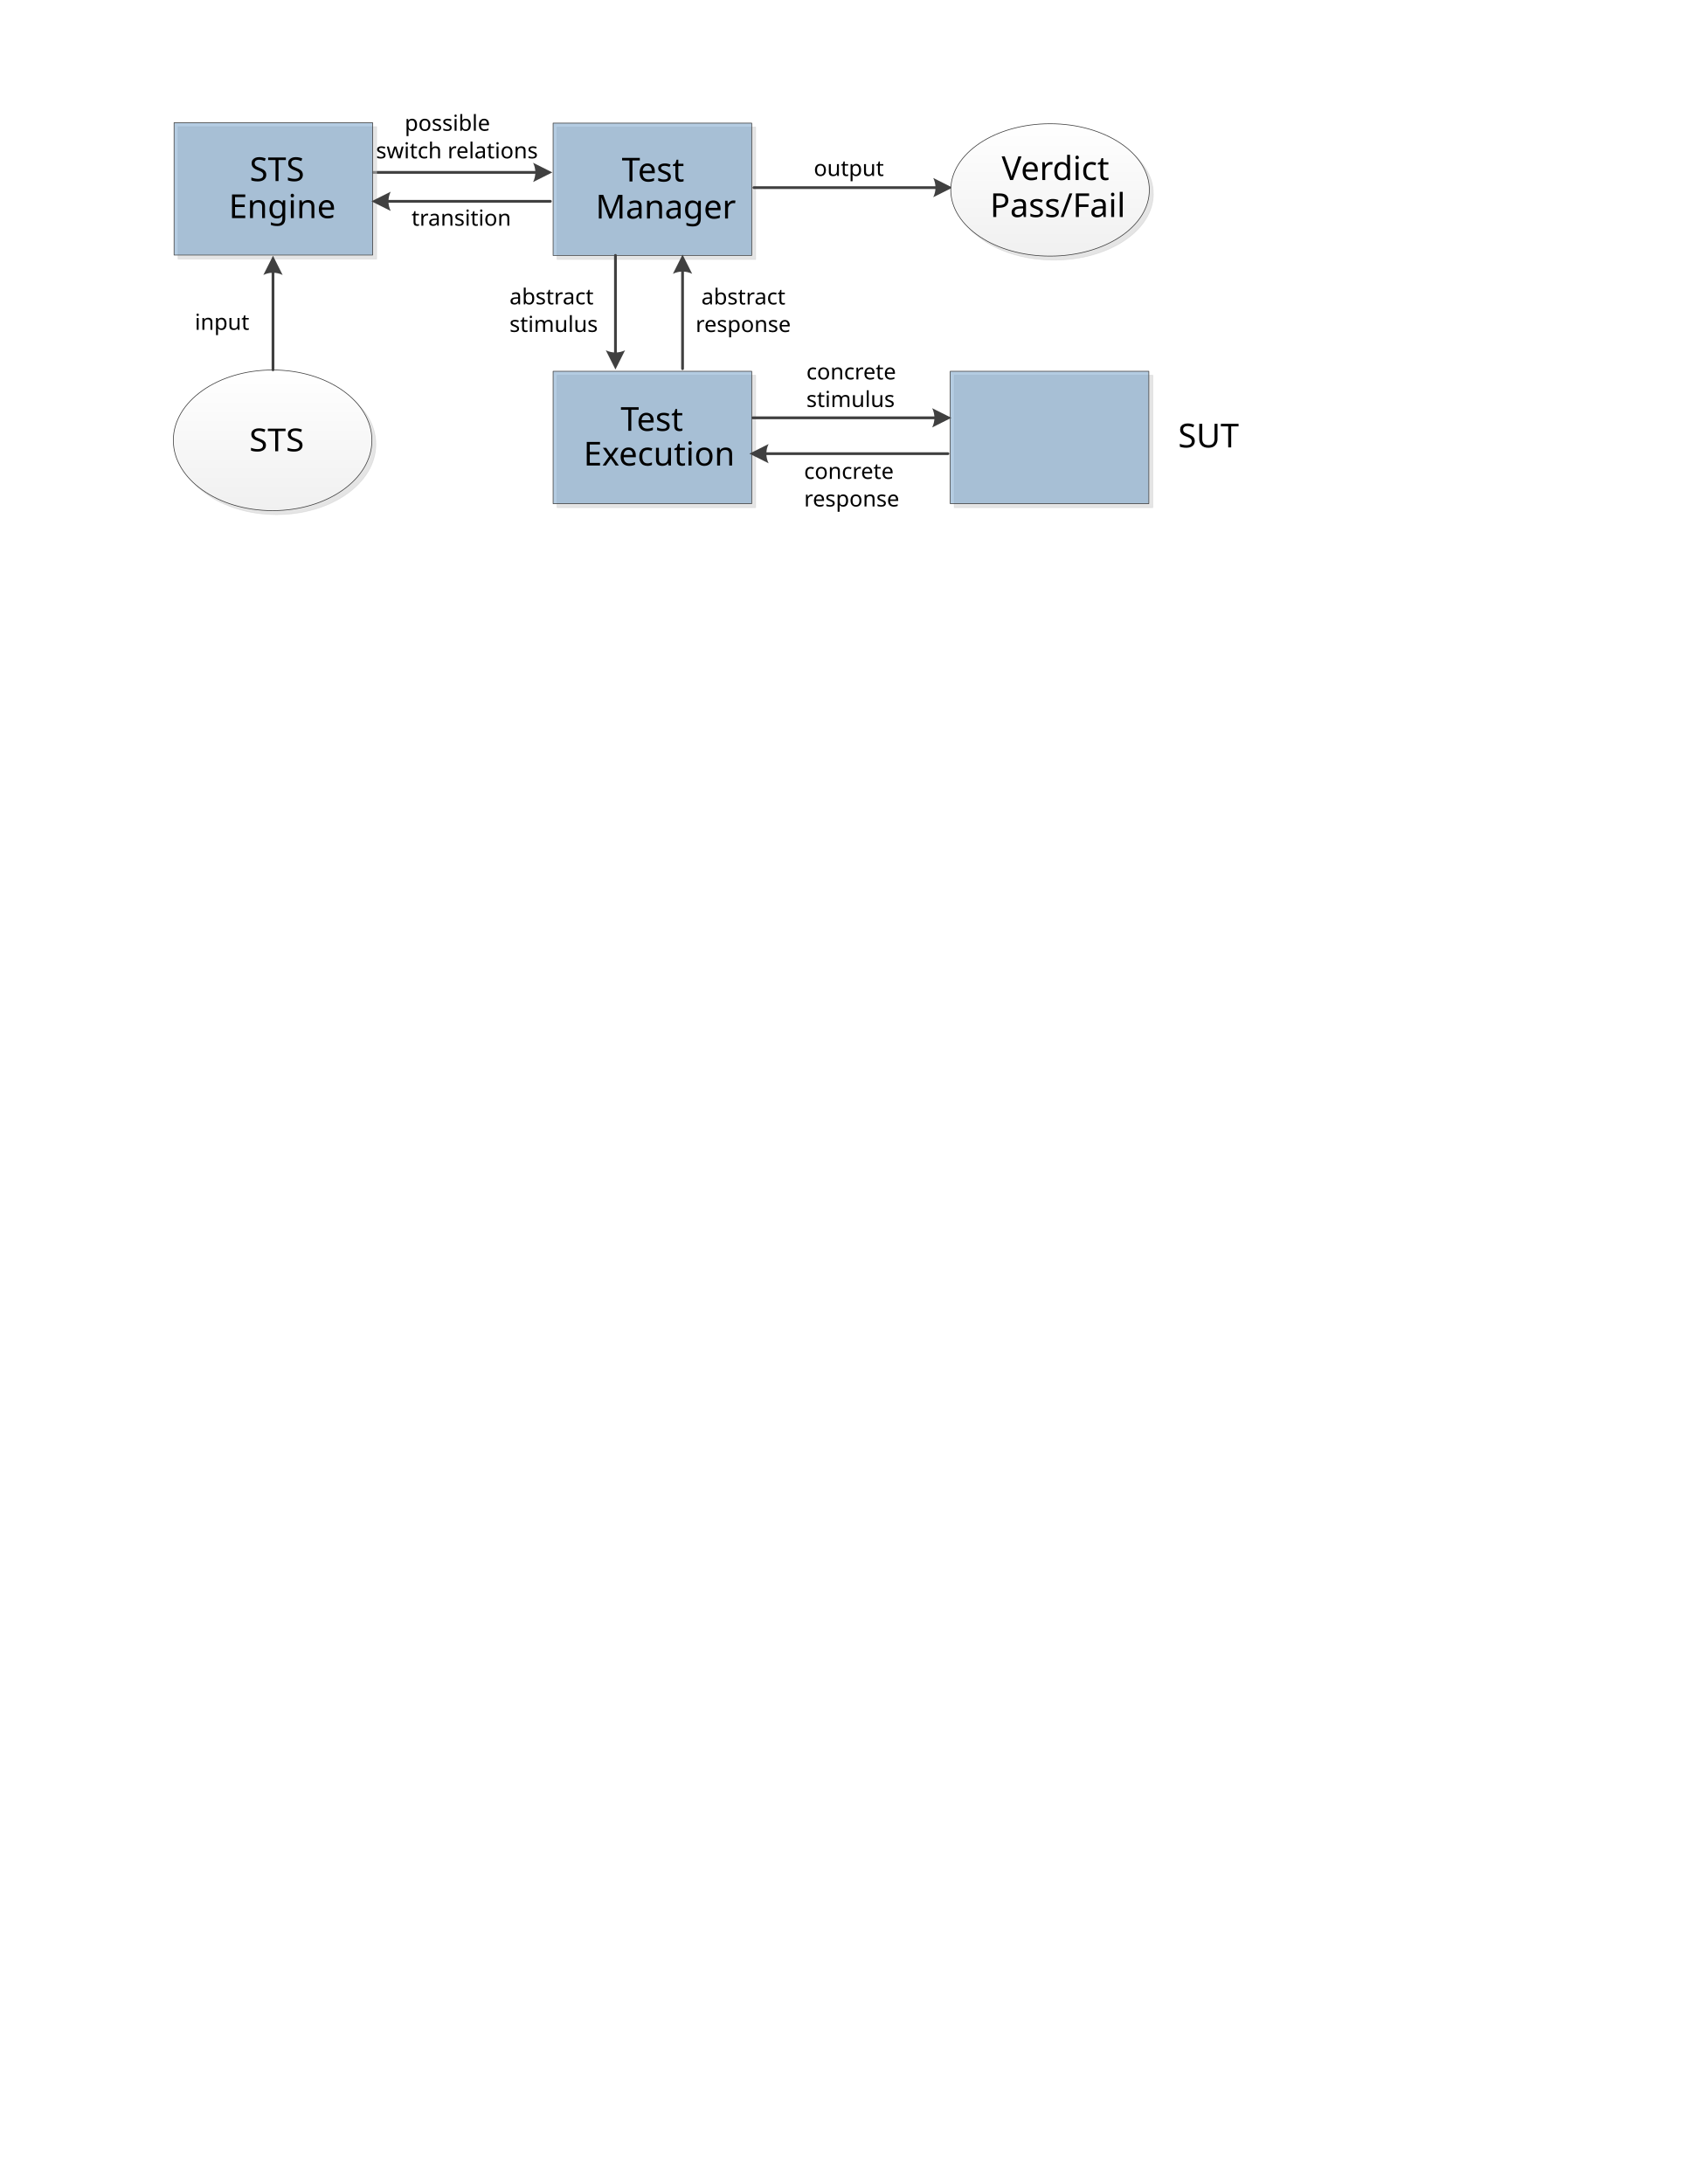
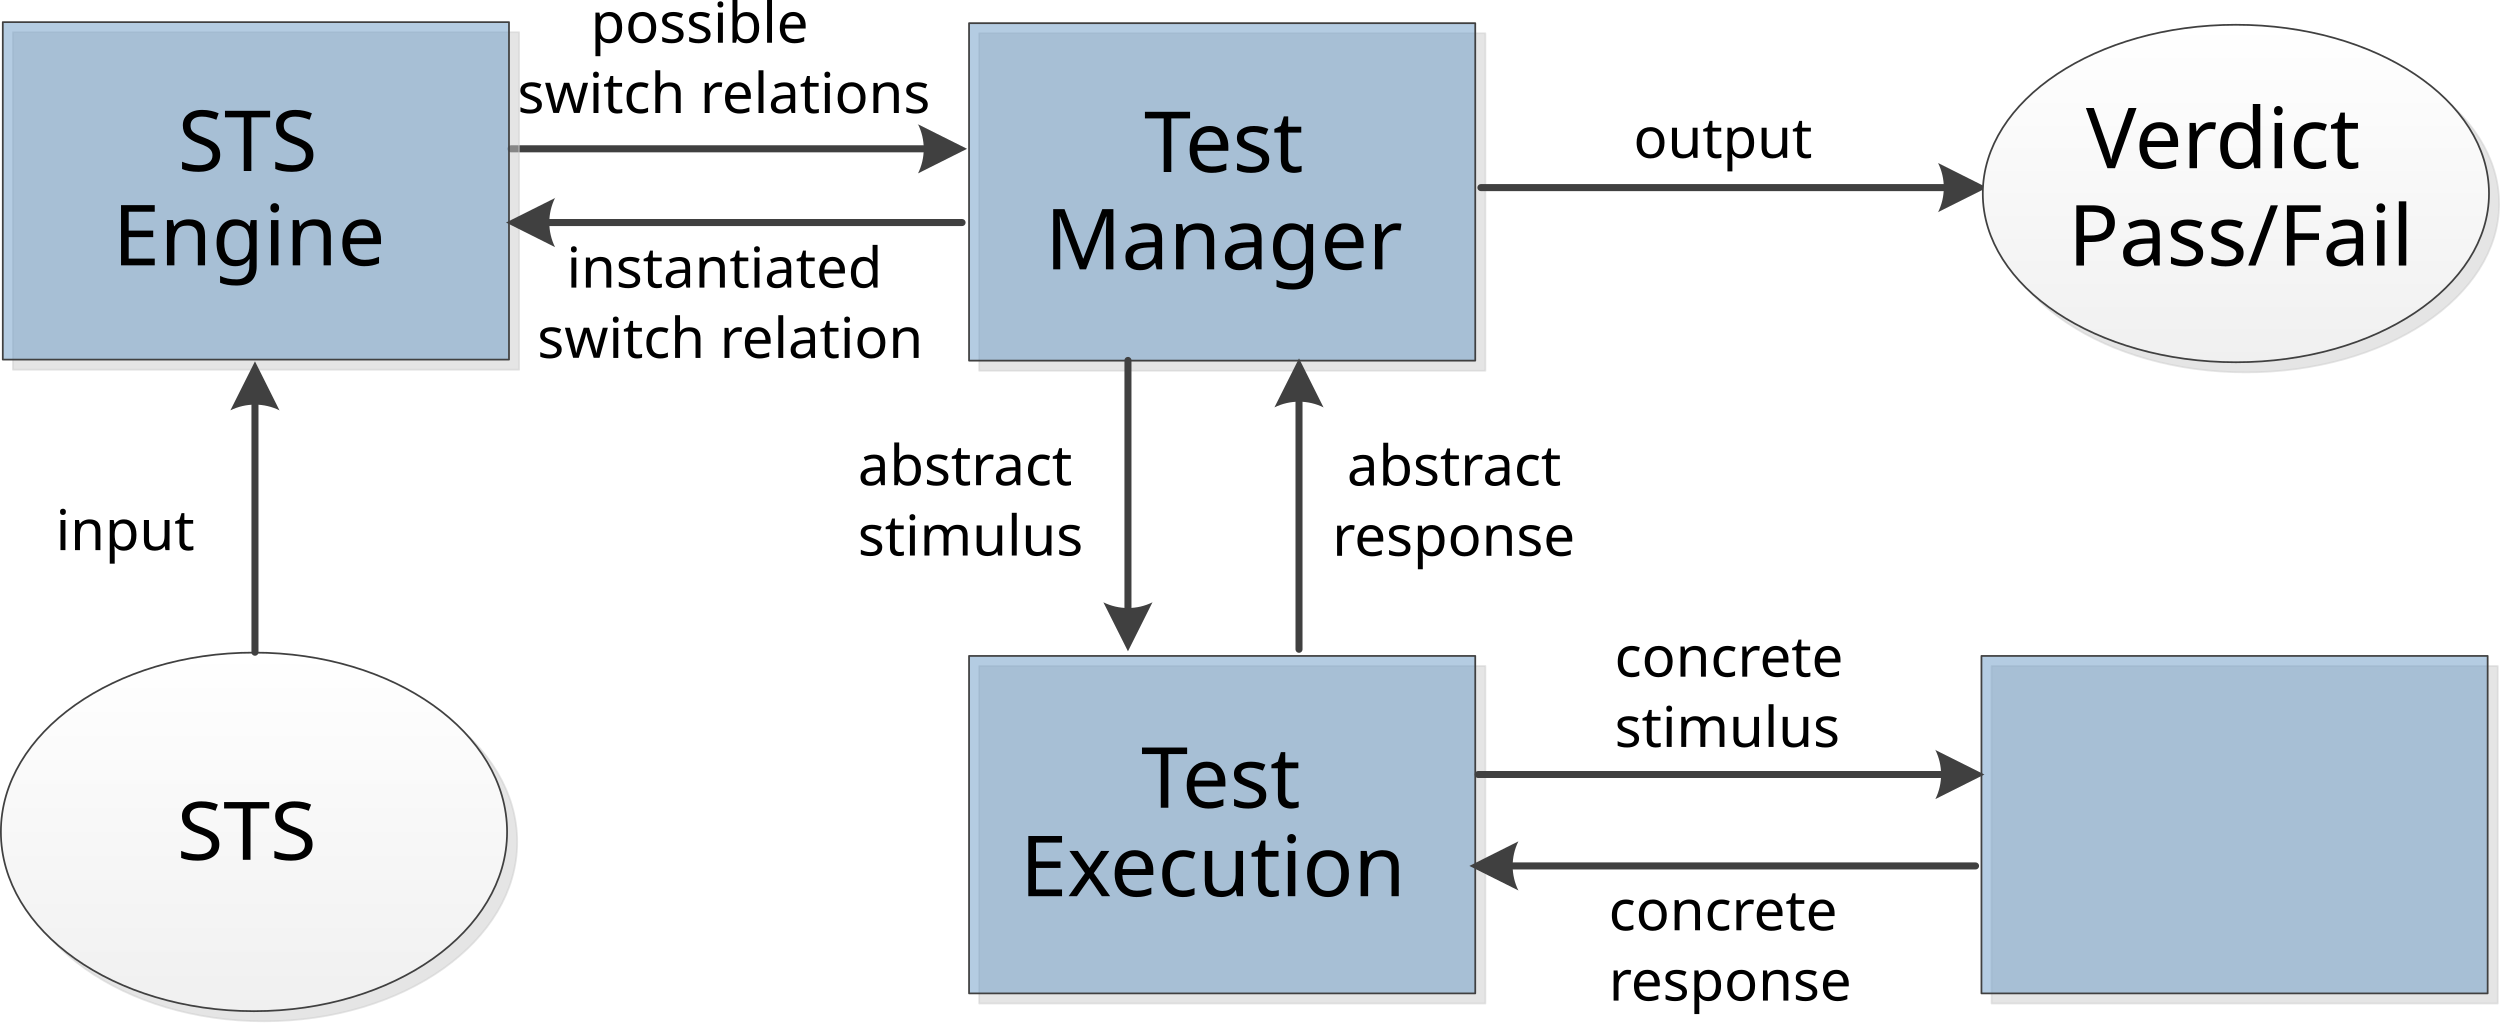
- <svg xmlns="http://www.w3.org/2000/svg" xmlns:ns1="http://schemas.microsoft.com/visio/2003/SVGExtensions/" xmlns:xlink="http://www.w3.org/1999/xlink" width="8.5in" height="11in" viewBox="0 0 612 792" xml:space="preserve" color-interpolation-filters="sRGB" class="st10" id="svg3423" version="1.1">
+ <svg xmlns="http://www.w3.org/2000/svg" xmlns:ns1="http://schemas.microsoft.com/visio/2003/SVGExtensions/" xmlns:xlink="http://www.w3.org/1999/xlink" width="444.485" height="181.736" viewBox="0 0 355.588 145.389" xml:space="preserve" color-interpolation-filters="sRGB" class="st10" id="svg3423" version="1.1" style="font-size:12px;fill:none;stroke-linecap:square;stroke-miterlimit:3;overflow:visible">
  <ns1:documentProperties ns1:langID="1033" ns1:viewMarkup="false">
    <ns1:userDefs>
      <ns1:ud ns1:nameU="msvSubprocessMaster" ns1:prompt="" ns1:val="VT4(Rectangle)" />
      <ns1:ud ns1:nameU="msvNoAutoConnect" ns1:val="VT0(1):26" />
    </ns1:userDefs>
  </ns1:documentProperties>
  <style type="text/css" id="style3425">
	
		.st1 {visibility:visible}
		.st2 {fill:#cdcdcd;fill-opacity:0.5;stroke:#cdcdcd;stroke-linecap:round;stroke-linejoin:round;stroke-opacity:0.5;stroke-width:0.25}
		.st3 {fill:url(#grad30-6);stroke:#404040;stroke-linecap:round;stroke-linejoin:round;stroke-width:0.25}
		.st4 {fill:#000000;font-family:Calibri;font-size:1em}
		.st5 {font-size:1em}
		.st6 {marker-end:url(#mrkr5-34);marker-start:url(#mrkr5-32);stroke:#404040;stroke-linecap:round;stroke-linejoin:round;stroke-width:1}
		.st7 {fill:#404040;fill-opacity:1;stroke:#404040;stroke-opacity:1;stroke-width:0.284}
		.st8 {marker-end:url(#mrkr5-34);stroke:#404040;stroke-linecap:round;stroke-linejoin:round;stroke-width:1}
		.st9 {fill:url(#grad30-29);stroke:#404040;stroke-linecap:round;stroke-linejoin:round;stroke-width:0.25}
		.st10 {fill:none;fill-rule:evenodd;font-size:12px;overflow:visible;stroke-linecap:square;stroke-miterlimit:3}
	
	</style>
  <defs id="Patterns_And_Gradients">
    <linearGradient id="grad30-6" ns1:fillPattern="30" ns1:foreground="#6b9bc7" ns1:foregroundOpacity="0.5" ns1:background="#6b9bc7" ns1:backgroundOpacity="0.5" x1="0" y1="1" x2="0" y2="0">
      <stop offset="0" style="stop-color:#6b9bc7;stop-opacity:0.5" id="stop3429" />
      <stop offset="1" style="stop-color:#6b9bc7;stop-opacity:0.5" id="stop3431" />
    </linearGradient>
    <linearGradient id="grad30-29" ns1:fillPattern="30" ns1:foreground="#f0f0f0" ns1:background="#ffffff" x1="0" y1="1" x2="0" y2="0">
      <stop offset="0" style="stop-color:#f0f0f0;stop-opacity:1" id="stop3434" />
      <stop offset="1" style="stop-color:#ffffff;stop-opacity:1" id="stop3436" />
    </linearGradient>
    <linearGradient xlink:href="#grad30-6" id="linearGradient3569" x1="-0.102" y1="969.313" x2="-0.102" y2="910.27" gradientTransform="scale(1.223687,0.8172026)" gradientUnits="userSpaceOnUse" />
    <linearGradient xlink:href="#grad30-6" id="linearGradient3571" x1="-0.102" y1="969.313" x2="-0.102" y2="910.27" gradientTransform="scale(1.223687,0.8172026)" gradientUnits="userSpaceOnUse" />
    <linearGradient xlink:href="#grad30-6" id="linearGradient3573" x1="-0.102" y1="969.313" x2="-0.102" y2="910.27" gradientTransform="scale(1.223687,0.8172026)" gradientUnits="userSpaceOnUse" />
    <linearGradient xlink:href="#grad30-29" id="linearGradient3577" x1="-0.102" y1="969.313" x2="-0.102" y2="910.27" gradientTransform="scale(1.223687,0.8172026)" gradientUnits="userSpaceOnUse" />
    <linearGradient xlink:href="#grad30-29" id="linearGradient3579" x1="-0.105" y1="940.515" x2="-0.105" y2="879.664" gradientTransform="scale(1.187331,0.8422248)" gradientUnits="userSpaceOnUse" />
-     <marker style="overflow:visible" id="mrkr5-34-1" class="st7" ns1:arrowType="5" ns1:arrowSize="2" ns1:setback="6.16" refX="-6.16" orient="auto" markerUnits="strokeWidth" overflow="visible">
+     <marker style="fill:#404040;fill-opacity:1;stroke:#404040;stroke-width:0.284;stroke-opacity:1;overflow:visible" id="mrkr5-34-1" class="st7" ns1:arrowType="5" ns1:arrowSize="2" ns1:setback="6.16" refX="-6.16" orient="auto" markerUnits="strokeWidth" overflow="visible">
      <use height="3" width="3" y="0" x="0" xlink:href="#lend5" transform="scale(-3.52,-3.52)" id="use3446-7" />
    </marker>
-     <marker style="overflow:visible" id="mrkr5-34-4" class="st7" ns1:arrowType="5" ns1:arrowSize="2" ns1:setback="6.16" refX="-6.16" orient="auto" markerUnits="strokeWidth" overflow="visible">
+     <marker style="fill:#404040;fill-opacity:1;stroke:#404040;stroke-width:0.284;stroke-opacity:1;overflow:visible" id="mrkr5-34-4" class="st7" ns1:arrowType="5" ns1:arrowSize="2" ns1:setback="6.16" refX="-6.16" orient="auto" markerUnits="strokeWidth" overflow="visible">
      <use height="3" width="3" y="0" x="0" xlink:href="#lend5" transform="scale(-3.52,-3.52)" id="use3446-8" />
    </marker>
-     <marker style="overflow:visible" id="mrkr5-34-17" class="st7" ns1:arrowType="5" ns1:arrowSize="2" ns1:setback="6.16" refX="-6.16" orient="auto" markerUnits="strokeWidth" overflow="visible">
+     <marker style="fill:#404040;fill-opacity:1;stroke:#404040;stroke-width:0.284;stroke-opacity:1;overflow:visible" id="mrkr5-34-17" class="st7" ns1:arrowType="5" ns1:arrowSize="2" ns1:setback="6.16" refX="-6.16" orient="auto" markerUnits="strokeWidth" overflow="visible">
      <use height="3" width="3" y="0" x="0" xlink:href="#lend5" transform="scale(-3.52,-3.52)" id="use3446-4" />
    </marker>
    <linearGradient xlink:href="#grad30-6-1" id="linearGradient3569-1" x1="-0.102" y1="969.313" x2="-0.102" y2="910.27" gradientTransform="scale(1.223687,0.8172026)" gradientUnits="userSpaceOnUse" />
    <linearGradient id="grad30-6-1" ns1:fillPattern="30" ns1:foreground="#6b9bc7" ns1:foregroundOpacity="0.5" ns1:background="#6b9bc7" ns1:backgroundOpacity="0.5" x1="0" y1="1" x2="0" y2="0">
      <stop offset="0" style="stop-color:#6b9bc7;stop-opacity:0.5" id="stop3429-3" />
      <stop offset="1" style="stop-color:#6b9bc7;stop-opacity:0.5" id="stop3431-8" />
    </linearGradient>
-     <marker style="overflow:visible" id="mrkr5-34-8" class="st7" ns1:arrowType="5" ns1:arrowSize="2" ns1:setback="6.16" refX="-6.16" orient="auto" markerUnits="strokeWidth" overflow="visible">
+     <marker style="fill:#404040;fill-opacity:1;stroke:#404040;stroke-width:0.284;stroke-opacity:1;overflow:visible" id="mrkr5-34-8" class="st7" ns1:arrowType="5" ns1:arrowSize="2" ns1:setback="6.16" refX="-6.16" orient="auto" markerUnits="strokeWidth" overflow="visible">
      <use height="3" width="3" y="0" x="0" xlink:href="#lend5" transform="scale(-3.52,-3.52)" id="use3446-6" />
    </marker>
-     <marker style="overflow:visible" id="mrkr5-34-0" class="st7" ns1:arrowType="5" ns1:arrowSize="2" ns1:setback="6.16" refX="-6.16" orient="auto" markerUnits="strokeWidth" overflow="visible">
+     <marker style="fill:#404040;fill-opacity:1;stroke:#404040;stroke-width:0.284;stroke-opacity:1;overflow:visible" id="mrkr5-34-0" class="st7" ns1:arrowType="5" ns1:arrowSize="2" ns1:setback="6.16" refX="-6.16" orient="auto" markerUnits="strokeWidth" overflow="visible">
      <use height="3" width="3" y="0" x="0" xlink:href="#lend5" transform="scale(-3.52,-3.52)" id="use3446-2" />
    </marker>
-     <marker style="overflow:visible" id="mrkr5-9" class="st2" ns1:arrowType="5" ns1:arrowSize="2" ns1:setback="5.8" refX="5.8" orient="auto" markerUnits="strokeWidth" overflow="visible">
+     <marker style="fill:#cdcdcd;fill-opacity:0.5;stroke:#cdcdcd;stroke-width:0.25;stroke-linecap:round;stroke-linejoin:round;stroke-opacity:0.5;overflow:visible" id="mrkr5-9" class="st2" ns1:arrowType="5" ns1:arrowSize="2" ns1:setback="5.8" refX="5.8" orient="auto" markerUnits="strokeWidth" overflow="visible">
      <use height="3" width="3" y="0" x="0" xlink:href="#lend5" transform="scale(3.52,3.52)" id="use17" />
    </marker>
-     <marker style="overflow:visible" id="mrkr5-11" class="st2" ns1:arrowType="5" ns1:arrowSize="2" ns1:setback="6.16" refX="-6.16" orient="auto" markerUnits="strokeWidth" overflow="visible">
+     <marker style="fill:#cdcdcd;fill-opacity:0.5;stroke:#cdcdcd;stroke-width:0.25;stroke-linecap:round;stroke-linejoin:round;stroke-opacity:0.5;overflow:visible" id="mrkr5-11" class="st2" ns1:arrowType="5" ns1:arrowSize="2" ns1:setback="6.16" refX="-6.16" orient="auto" markerUnits="strokeWidth" overflow="visible">
      <use height="3" width="3" y="0" x="0" xlink:href="#lend5" transform="scale(-3.52,-3.52)" id="use20" />
    </marker>
-     <marker style="overflow:visible" id="mrkr5-34-3" class="st7" ns1:arrowType="5" ns1:arrowSize="2" ns1:setback="6.16" refX="-6.16" orient="auto" markerUnits="strokeWidth" overflow="visible">
+     <marker style="fill:#404040;fill-opacity:1;stroke:#404040;stroke-width:0.284;stroke-opacity:1;overflow:visible" id="mrkr5-34-3" class="st7" ns1:arrowType="5" ns1:arrowSize="2" ns1:setback="6.16" refX="-6.16" orient="auto" markerUnits="strokeWidth" overflow="visible">
      <use height="3" width="3" y="0" x="0" xlink:href="#lend5" transform="scale(-3.52,-3.52)" id="use3446-5" />
    </marker>
  </defs>
  <defs id="Markers">
    <g id="lend5">
-       <path d="M 2 1 L -0 0 L 1.981 -0.993 C 1.672 -0.365 1.673 0.373 1.985 1 " style="stroke:none" id="path3440" />
-     </g>
-     <marker id="mrkr5-32" class="st7" ns1:arrowType="5" ns1:arrowSize="2" ns1:setback="5.8" refX="5.8" orient="auto" markerUnits="strokeWidth" overflow="visible">
-       <use xlink:href="#lend5" transform="scale(3.52) " id="use3443" />
-     </marker>
-     <marker id="mrkr5-34" class="st7" ns1:arrowType="5" ns1:arrowSize="2" ns1:setback="6.16" refX="-6.16" orient="auto" markerUnits="strokeWidth" overflow="visible">
-       <use xlink:href="#lend5" transform="scale(-3.52,-3.52) " id="use3446" />
+       <path d="M 2,1 0,0 1.981,-0.993 C 1.672,-0.365 1.673,0.373 1.985,1" style="stroke:none" id="path3440" />
+     </g>
+     <marker id="mrkr5-32" class="st7" ns1:arrowType="5" ns1:arrowSize="2" ns1:setback="5.8" refX="5.8" orient="auto" markerUnits="strokeWidth" overflow="visible" style="fill:#404040;fill-opacity:1;stroke:#404040;stroke-width:0.284;stroke-opacity:1;overflow:visible">
+       <use xlink:href="#lend5" transform="scale(3.52,3.52)" id="use3443" x="0" y="0" width="3" height="3" />
+     </marker>
+     <marker id="mrkr5-34" class="st7" ns1:arrowType="5" ns1:arrowSize="2" ns1:setback="6.16" refX="-6.16" orient="auto" markerUnits="strokeWidth" overflow="visible" style="fill:#404040;fill-opacity:1;stroke:#404040;stroke-width:0.284;stroke-opacity:1;overflow:visible">
+       <use xlink:href="#lend5" transform="scale(-3.52,-3.52)" id="use3446" x="0" y="0" width="3" height="3" />
    </marker>
  </defs>
-   <g ns1:mID="0" ns1:index="1" ns1:groupContext="foregroundPage" id="g3448" transform="translate(-1.677966,-3.355932)">
+   <g ns1:mID="0" ns1:index="1" ns1:groupContext="foregroundPage" id="g3448" transform="translate(-64.40042,-44.70594)">
    <ns1:userDefs>
      <ns1:ud ns1:nameU="msvThemeColors" ns1:val="VT0(36):26" />
      <ns1:ud ns1:nameU="msvThemeEffects" ns1:val="VT0(16):26" />
      <ns1:ud ns1:nameU="msvThemeOrder" ns1:val="VT0(0):26" />
    </ns1:userDefs>
    <ns1:pageProperties ns1:drawingScale="1" ns1:pageScale="1" ns1:drawingUnits="0" ns1:shadowOffsetX="9" ns1:shadowOffsetY="-9" />
    <ns1:layer ns1:name="Connector" ns1:index="0" />
    <g id="shape2-1" ns1:mID="2" ns1:groupContext="shape" transform="translate(202.233,-696)">
      <ns1:userDefs>
        <ns1:ud ns1:nameU="visVersion" ns1:val="VT0(14):26" />
        <ns1:ud ns1:nameU="msvThemeColors" ns1:val="VT0(36):26" />
        <ns1:ud ns1:nameU="msvThemeEffects" ns1:val="VT0(16):26" />
      </ns1:userDefs>
      <ns1:textBlock ns1:margins="rect(4,4,4,4)" />
      <ns1:textRect cx="36" cy="768" width="72" height="48" />
      <g id="shadow2-2" ns1:groupContext="shadow" ns1:shadowOffsetX="1.44" ns1:shadowOffsetY="-1.44" ns1:shadowType="1" transform="translate(1.44,1.44)" class="st1" style="visibility:visible">
        <rect x="0" y="744" width="72" height="48" class="st2" id="rect3458" style="fill:#cdcdcd;fill-opacity:0.5;stroke:#cdcdcd;stroke-width:0.25;stroke-linecap:round;stroke-linejoin:round;stroke-opacity:0.5" />
      </g>
      <rect x="0" y="744" width="72" height="48" class="st3" id="rect3460" style="fill:url(#linearGradient3569);stroke:#404040;stroke-width:0.25;stroke-linecap:round;stroke-linejoin:round" />
      <text x="24.891" y="765.17" class="st4" ns1:langID="1043" id="text3462" style="fill:#000000;font-family:Calibri">Test</text>
-       <text x="12.306" y="778.594" class="st4" ns1:langID="1043" style="fill:#000000;font-family:Calibri" id="text3595"> Manager</text>
+       <text x="7.692" y="779.014" class="st4" ns1:langID="1043" style="fill:#000000;font-family:Calibri" id="text3595"> Manager</text>
      <text x="13.565" y="784.886" class="st4" ns1:langID="1043" style="fill:#000000;font-family:Calibri" id="text3598"> </text>
    </g>
    <g id="shape3-10" ns1:mID="3" ns1:groupContext="shape" transform="translate(202.233,-606)">
      <ns1:userDefs>
        <ns1:ud ns1:nameU="visVersion" ns1:val="VT0(14):26" />
        <ns1:ud ns1:nameU="msvThemeColors" ns1:val="VT0(36):26" />
        <ns1:ud ns1:nameU="msvThemeEffects" ns1:val="VT0(16):26" />
      </ns1:userDefs>
      <ns1:textBlock ns1:margins="rect(4,4,4,4)" />
      <ns1:textRect cx="36" cy="768" width="72" height="48" />
      <g id="shadow3-11" ns1:groupContext="shadow" ns1:shadowOffsetX="1.44" ns1:shadowOffsetY="-1.44" ns1:shadowType="1" transform="translate(1.44,1.44)" class="st1" style="visibility:visible">
        <rect x="0" y="744" width="72" height="48" class="st2" id="rect3474" style="fill:#cdcdcd;fill-opacity:0.5;stroke:#cdcdcd;stroke-width:0.25;stroke-linecap:round;stroke-linejoin:round;stroke-opacity:0.5" />
      </g>
      <rect x="0" y="744" width="72" height="48" class="st3" id="rect3476" style="fill:url(#linearGradient3571);stroke:#404040;stroke-width:0.25;stroke-linecap:round;stroke-linejoin:round" />
      <text x="24.472" y="765.59" class="st4" ns1:langID="1043" id="text3478" style="fill:#000000;font-family:Calibri">Test </text>
-       <text x="11.048" y="778.175" class="st4" ns1:langID="1043" style="fill:#000000;font-family:Calibri" id="text3603">Execution </text>
+       <text x="7.272" y="778.175" class="st4" ns1:langID="1043" style="fill:#000000;font-family:Calibri" id="text3603">Execution </text>
    </g>
    <g id="shape4-18" ns1:mID="4" ns1:groupContext="shape" transform="translate(346.233,-606)">
      <ns1:userDefs>
        <ns1:ud ns1:nameU="visVersion" ns1:val="VT0(14):26" />
        <ns1:ud ns1:nameU="msvThemeColors" ns1:val="VT0(36):26" />
        <ns1:ud ns1:nameU="msvThemeEffects" ns1:val="VT0(16):26" />
      </ns1:userDefs>
      <ns1:textBlock ns1:margins="rect(4,4,4,4)" />
      <ns1:textRect cx="36" cy="768" width="72" height="48" />
      <g id="shadow4-19" ns1:groupContext="shadow" ns1:shadowOffsetX="1.44" ns1:shadowOffsetY="-1.44" ns1:shadowType="1" transform="translate(1.44,1.44)" class="st1" style="visibility:visible">
        <rect x="0" y="744" width="72" height="48" class="st2" id="rect3490" style="fill:#cdcdcd;fill-opacity:0.5;stroke:#cdcdcd;stroke-width:0.25;stroke-linecap:round;stroke-linejoin:round;stroke-opacity:0.5" />
      </g>
      <rect x="0" y="744" width="72" height="48" class="st3" id="rect3492" style="fill:url(#linearGradient3573);stroke:#404040;stroke-width:0.25;stroke-linecap:round;stroke-linejoin:round" />
-       <text x="26.47" y="771.6" class="st4" ns1:langID="1043" id="text3494" style="fill:#000000;font-family:Calibri">
+       <text x="25.631" y="772.019" class="st4" ns1:langID="1043" id="text3494" style="fill:#000000;font-family:Calibri">
        <ns1:paragraph ns1:horizAlign="1" />
        <ns1:tabList />SUT</text>
    </g>
    <g id="shape9-35" ns1:mID="9" ns1:groupContext="shape" ns1:layerMember="0" transform="translate(274.6525,-628.1314)">
      <ns1:userDefs>
        <ns1:ud ns1:nameU="msvThemeColors" ns1:val="VT0(36):26" />
        <ns1:ud ns1:nameU="msvThemeEffects" ns1:val="VT0(16):26" />
      </ns1:userDefs>
      <path d="m 0,783 65.84,0" class="st8" id="path3504" style="stroke:#404040;stroke-width:1;stroke-linecap:round;stroke-linejoin:round;marker-end:url(#mrkr5-34)" />
    </g>
    <g id="shape10-41" ns1:mID="10" ns1:groupContext="shape" ns1:layerMember="0" transform="translate(345.3941,-615.1271)">
      <ns1:userDefs>
        <ns1:ud ns1:nameU="msvThemeColors" ns1:val="VT0(36):26" />
        <ns1:ud ns1:nameU="msvThemeEffects" ns1:val="VT0(16):26" />
      </ns1:userDefs>
      <path d="m 0,783 -65.84,0" class="st8" id="path3509" style="stroke:#404040;stroke-width:1;stroke-linecap:round;stroke-linejoin:round;marker-end:url(#mrkr5-34)" />
    </g>
    <g id="shape12-54" ns1:mID="12" ns1:groupContext="shape" ns1:layerMember="0" transform="matrix(-1,0,0,1,275.0381,-711.6102)">
      <ns1:userDefs>
        <ns1:ud ns1:nameU="msvThemeColors" ns1:val="VT0(36):26" />
        <ns1:ud ns1:nameU="msvThemeEffects" ns1:val="VT0(16):26" />
      </ns1:userDefs>
      <path d="m 0,783 -65.84,0" class="st8" id="path3528" style="stroke:#404040;stroke-width:1;stroke-linecap:round;stroke-linejoin:round;marker-end:url(#mrkr5-34)" />
    </g>
    <g id="shape13-60" ns1:mID="13" ns1:groupContext="shape" transform="translate(346.4237,-695.7712)">
      <ns1:userDefs>
        <ns1:ud ns1:nameU="visVersion" ns1:val="VT0(14):26" />
        <ns1:ud ns1:nameU="msvThemeColors" ns1:val="VT0(36):26" />
        <ns1:ud ns1:nameU="msvThemeEffects" ns1:val="VT0(16):26" />
      </ns1:userDefs>
      <ns1:textBlock ns1:margins="rect(4,4,4,4)" />
      <ns1:textRect cx="36" cy="768" width="63.01" height="42" />
      <g id="shadow13-61" ns1:groupContext="shadow" ns1:shadowOffsetX="1.44" ns1:shadowOffsetY="-1.44" ns1:shadowType="1" transform="translate(1.44,1.44)" class="st1" style="visibility:visible">
        <path d="m 0,768 a 36,24 0 1 1 72,0 36,24 0 1 1 -72,0 z" class="st2" id="path3536" style="fill:#cdcdcd;fill-opacity:0.5;stroke:#cdcdcd;stroke-width:0.25;stroke-linecap:round;stroke-linejoin:round;stroke-opacity:0.5" />
      </g>
      <path d="m 0,768 a 36,24 0 1 1 72,0 36,24 0 1 1 -72,0 z" class="st9" id="path3538" style="fill:url(#linearGradient3577);stroke:#404040;stroke-width:0.25;stroke-linecap:round;stroke-linejoin:round" />
-       <text x="18.44" y="764.4" class="st4" ns1:langID="1043" id="text3540" style="fill:#000000;font-family:Calibri">Verdict </text>
-       <text x="14.245" y="777.824" class="st4" ns1:langID="1043" style="fill:#000000;font-family:Calibri" id="text3601">Pass/Fail</text>
+       <text x="14.665" y="764.4" class="st4" ns1:langID="1043" id="text3540" style="fill:#000000;font-family:Calibri">Verdict </text>
+       <text x="12.148" y="778.243" class="st4" ns1:langID="1043" style="fill:#000000;font-family:Calibri" id="text3601">Pass/Fail</text>
    </g>
    <g id="shape14-67" ns1:mID="14" ns1:groupContext="shape" transform="translate(64.52542,-603.4703)">
      <ns1:userDefs>
        <ns1:ud ns1:nameU="visVersion" ns1:val="VT0(14):26" />
        <ns1:ud ns1:nameU="msvThemeColors" ns1:val="VT0(36):26" />
        <ns1:ud ns1:nameU="msvThemeEffects" ns1:val="VT0(16):26" />
      </ns1:userDefs>
      <ns1:textBlock ns1:margins="rect(4,4,4,4)" />
      <ns1:textRect cx="36" cy="766.5" width="63.01" height="44.625" />
      <g id="shadow14-68" ns1:groupContext="shadow" ns1:shadowOffsetX="1.44" ns1:shadowOffsetY="-1.44" ns1:shadowType="1" transform="translate(1.44,1.44)" class="st1" style="visibility:visible">
        <path d="m 0,766.5 a 36,25.5 0 1 1 72,0 36,25.5 0 1 1 -72,0 z" class="st2" id="path3550" style="fill:#cdcdcd;fill-opacity:0.5;stroke:#cdcdcd;stroke-width:0.25;stroke-linecap:round;stroke-linejoin:round;stroke-opacity:0.5" />
      </g>
      <path d="m 0,766.5 a 36,25.5 0 1 1 72,0 36,25.5 0 1 1 -72,0 z" class="st9" id="path3552" style="fill:url(#linearGradient3579);stroke:#404040;stroke-width:0.25;stroke-linecap:round;stroke-linejoin:round" />
-       <text x="26.964" y="787.319" class="st4" ns1:langID="1043" style="font-size:11.743px;fill:#000000;font-family:Calibri" id="text3587" transform="scale(1.021866,0.9786022)">STS </text>
+       <text x="24.501" y="787.319" class="st4" ns1:langID="1043" style="font-size:11.743px;fill:#000000;font-family:Calibri" id="text3587" transform="scale(1.021866,0.9786022)">STS </text>
      <text x="14.13" y="755.7" class="st4" ns1:langID="1043" style="fill:#000000;font-family:Calibri" id="text3581">
        <tspan x="11.53" class="st5" id="tspan3556" />
        <tspan x="18.39" class="st5" id="tspan3558" />
      </text>
    </g>
    <g id="shape9-35-4" ns1:mID="9" ns1:groupContext="shape" ns1:layerMember="0" transform="translate(129.9492,-717.1274)">
      <ns1:userDefs>
        <ns1:ud ns1:nameU="msvThemeColors" ns1:val="VT0(36):26" />
        <ns1:ud ns1:nameU="msvThemeEffects" ns1:val="VT0(16):26" />
      </ns1:userDefs>
      <path d="M 7.131,783 65.84,783" class="st8" id="path3504-9" style="stroke:#404040;stroke-width:1;stroke-linecap:round;stroke-linejoin:round;marker-end:url(#mrkr5-34)" />
    </g>
    <text xml:space="preserve" style="font-size:9.6px;font-style:normal;font-variant:normal;font-weight:normal;font-stretch:normal;line-height:125%;letter-spacing:0px;word-spacing:0px;fill:#000000;fill-opacity:1;stroke:none;font-family:Verdana;-inkscape-font-specification:Verdana" x="294.064" y="140.949" id="text3399">
      <tspan id="tspan3401" x="294.064" y="140.949" style="font-size:8px">concrete</tspan>
      <tspan x="294.064" y="150.949" style="font-size:8px" id="tspan3116">stimulus</tspan>
    </text>
    <g id="shape12-54-8" ns1:mID="12" ns1:groupContext="shape" ns1:layerMember="0" transform="matrix(0,-1,1,0,-548.9361,190.7754)">
      <ns1:userDefs>
        <ns1:ud ns1:nameU="msvThemeColors" ns1:val="VT0(36):26" />
        <ns1:ud ns1:nameU="msvThemeEffects" ns1:val="VT0(16):26" />
      </ns1:userDefs>
      <path d="m 94.805,773.771 -35.217,0" class="st8" id="path3528-4" style="stroke:#404040;stroke-width:1;stroke-linecap:round;stroke-linejoin:round;marker-end:url(#mrkr5-34)" clip-path="none" />
    </g>
    <g id="shape12-54-8-0" ns1:mID="12" ns1:groupContext="shape" ns1:layerMember="0" transform="matrix(0,1,1,0,-524.6056,42.25212)">
      <ns1:userDefs>
        <ns1:ud ns1:nameU="msvThemeColors" ns1:val="VT0(36):26" />
        <ns1:ud ns1:nameU="msvThemeEffects" ns1:val="VT0(16):26" />
      </ns1:userDefs>
      <path d="m 94.805,773.771 -35.217,0" class="st8" id="path3528-4-4" style="stroke:#404040;stroke-width:1;stroke-linecap:round;stroke-linejoin:round;marker-end:url(#mrkr5-34)" clip-path="none" />
    </g>
    <text xml:space="preserve" style="font-size:9.6px;font-style:normal;font-variant:normal;font-weight:normal;font-stretch:normal;line-height:125%;letter-spacing:0px;word-spacing:0px;fill:#000000;fill-opacity:1;stroke:none;font-family:Verdana;-inkscape-font-specification:Verdana" x="72.316" y="122.953" id="text3399-8">
      <tspan id="tspan3401-8" x="72.316" y="122.953" style="font-size:8px">input</tspan>
    </text>
    <text xml:space="preserve" style="font-size:9.6px;font-style:normal;font-variant:normal;font-weight:normal;font-stretch:normal;line-height:125%;letter-spacing:0px;word-spacing:0px;fill:#000000;fill-opacity:1;stroke:none;font-family:Verdana;-inkscape-font-specification:Verdana" x="296.745" y="67.161" id="text3399-2">
      <tspan id="tspan3401-4" x="296.745" y="67.161" style="font-size:8px">output</tspan>
    </text>
    <text xml:space="preserve" style="font-size:9.6px;font-style:normal;font-variant:normal;font-weight:normal;font-stretch:normal;line-height:125%;letter-spacing:0px;word-spacing:0px;fill:#000000;fill-opacity:1;stroke:none;font-family:Verdana;-inkscape-font-specification:Verdana" x="186.418" y="113.724" id="text3399-5">
      <tspan id="tspan3401-5" x="186.418" y="113.724" style="font-size:8px">abstract</tspan>
      <tspan x="186.418" y="123.724" style="font-size:8px" id="tspan3426">stimulus</tspan>
    </text>
    <text xml:space="preserve" style="font-size:9.6px;font-style:normal;font-variant:normal;font-weight:normal;font-stretch:normal;line-height:125%;letter-spacing:0px;word-spacing:0px;fill:#000000;fill-opacity:1;stroke:none;font-family:Verdana;-inkscape-font-specification:Verdana" x="253.893" y="113.758" id="text3399-5-1">
      <tspan id="tspan3401-5-7" x="253.893" y="113.758" style="font-size:8px"> abstract</tspan>
      <tspan x="253.893" y="123.758" style="font-size:8px" id="tspan3426-1">response</tspan>
    </text>
    <g id="shape2-1-7" ns1:mID="2" ns1:groupContext="shape" transform="translate(64.79695,-696.148)">
      <ns1:userDefs>
        <ns1:ud ns1:nameU="visVersion" ns1:val="VT0(14):26" />
        <ns1:ud ns1:nameU="msvThemeColors" ns1:val="VT0(36):26" />
        <ns1:ud ns1:nameU="msvThemeEffects" ns1:val="VT0(16):26" />
      </ns1:userDefs>
      <ns1:textBlock ns1:margins="rect(4,4,4,4)" />
      <ns1:textRect cx="36" cy="768" width="72" height="48" />
      <g id="shadow2-2-7" ns1:groupContext="shadow" ns1:shadowOffsetX="1.44" ns1:shadowOffsetY="-1.44" ns1:shadowType="1" transform="translate(1.44,1.44)" class="st1" style="visibility:visible">
        <rect x="0" y="744" width="72" height="48" class="st2" id="rect3458-7" style="fill:#cdcdcd;fill-opacity:0.5;stroke:#cdcdcd;stroke-width:0.25;stroke-linecap:round;stroke-linejoin:round;stroke-opacity:0.5" />
      </g>
      <rect x="0" y="744" width="72" height="48" class="st3" id="rect3460-9" style="fill:url(#linearGradient3569-1);stroke:#404040;stroke-width:0.25;stroke-linecap:round;stroke-linejoin:round" />
-       <text x="27.408" y="765.17" class="st4" ns1:langID="1043" id="text3462-3" style="fill:#000000;font-family:Calibri">STS</text>
-       <text x="19.857" y="778.594" class="st4" ns1:langID="1043" style="fill:#000000;font-family:Calibri" id="text3595-1">Engine</text>
+       <text x="24.891" y="765.17" class="st4" ns1:langID="1043" id="text3462-3" style="fill:#000000;font-family:Calibri">STS</text>
+       <text x="15.662" y="778.594" class="st4" ns1:langID="1043" style="fill:#000000;font-family:Calibri" id="text3595-1">Engine</text>
      <text x="13.565" y="784.886" class="st4" ns1:langID="1043" style="fill:#000000;font-family:Calibri" id="text3598-9" />
    </g>
    <g id="shape12-54-8-0-8" ns1:mID="12" ns1:groupContext="shape" ns1:layerMember="0" transform="matrix(0,1,1,0,-673.1056,42.67161)">
      <ns1:userDefs>
        <ns1:ud ns1:nameU="msvThemeColors" ns1:val="VT0(36):26" />
        <ns1:ud ns1:nameU="msvThemeEffects" ns1:val="VT0(16):26" />
      </ns1:userDefs>
      <path d="m 94.805,773.771 -35.217,0" class="st8" id="path3528-4-4-0" style="stroke:#404040;stroke-width:1;stroke-linecap:round;stroke-linejoin:round;marker-end:url(#mrkr5-34)" clip-path="none" />
    </g>
    <text xml:space="preserve" style="font-size:9.6px;font-style:normal;font-variant:normal;font-weight:normal;font-stretch:normal;line-height:125%;letter-spacing:0px;word-spacing:0px;fill:#000000;fill-opacity:1;stroke:none;font-family:Verdana;-inkscape-font-specification:Verdana" x="138.008" y="50.784" id="text3399-8-2">
      <tspan x="138.008" y="50.784" style="font-size:8px" id="tspan3127">     possible</tspan>
      <tspan x="138.008" y="60.784" style="font-size:8px" id="tspan3130">switch relations</tspan>
    </text>
    <g id="shape9-35-4-7" ns1:mID="9" ns1:groupContext="shape" ns1:layerMember="0" transform="matrix(-1,0,0,1,208.3708,-706.6401)">
      <ns1:userDefs>
        <ns1:ud ns1:nameU="msvThemeColors" ns1:val="VT0(36):26" />
        <ns1:ud ns1:nameU="msvThemeEffects" ns1:val="VT0(16):26" />
      </ns1:userDefs>
      <path d="M 7.131,783 65.84,783" class="st8" id="path3504-9-6" style="stroke:#404040;stroke-width:1;stroke-linecap:round;stroke-linejoin:round;marker-end:url(#mrkr5-34)" />
    </g>
-     <text xml:space="preserve" style="font-size:9.6px;font-style:normal;font-variant:normal;font-weight:normal;font-stretch:normal;line-height:125%;letter-spacing:0px;word-spacing:0px;fill:#000000;fill-opacity:1;stroke:none;font-family:Verdana;-inkscape-font-specification:Verdana" x="150.893" y="85.199" id="text3399-8-2-5">
-       <tspan x="150.893" y="85.199" style="font-size:8px" id="tspan3122">transition</tspan>
+     <text xml:space="preserve" style="font-size:9.6px;font-style:normal;font-variant:normal;font-weight:normal;font-stretch:normal;line-height:125%;letter-spacing:0px;word-spacing:0px;fill:#000000;fill-opacity:1;stroke:none;font-family:Verdana;-inkscape-font-specification:Verdana" x="140.825" y="85.618" id="text3399-8-2-5">
+       <tspan x="140.825" y="85.618" style="font-size:8px" id="tspan3122">  instantiated</tspan>
+       <tspan x="140.825" y="95.618" style="font-size:8px" id="tspan3119">switch relation</tspan>
    </text>
  </g>
-   <text xml:space="preserve" style="font-size:9.6px;font-style:normal;font-variant:normal;font-weight:normal;font-stretch:normal;line-height:125%;letter-spacing:0px;word-spacing:0px;fill:#000000;fill-opacity:1;stroke:none;font-family:Verdana;-inkscape-font-specification:Verdana" x="291.547" y="173.669" id="text3403">
-     <tspan id="tspan3405" x="291.547" y="173.669" style="font-size:8px">concrete</tspan>
-     <tspan x="291.547" y="183.669" style="font-size:8px" id="tspan3118">response</tspan>
+   <text xml:space="preserve" style="font-size:9.6px;font-style:normal;font-variant:normal;font-weight:normal;font-stretch:normal;line-height:125%;letter-spacing:0px;word-spacing:0px;fill:#000000;fill-opacity:1;stroke:none;font-family:Verdana;-inkscape-font-specification:Verdana" x="228.824" y="132.319" id="text3403">
+     <tspan id="tspan3405" x="228.824" y="132.319" style="font-size:8px">concrete</tspan>
+     <tspan x="228.824" y="142.319" style="font-size:8px" id="tspan3118">response</tspan>
  </text>
</svg>
